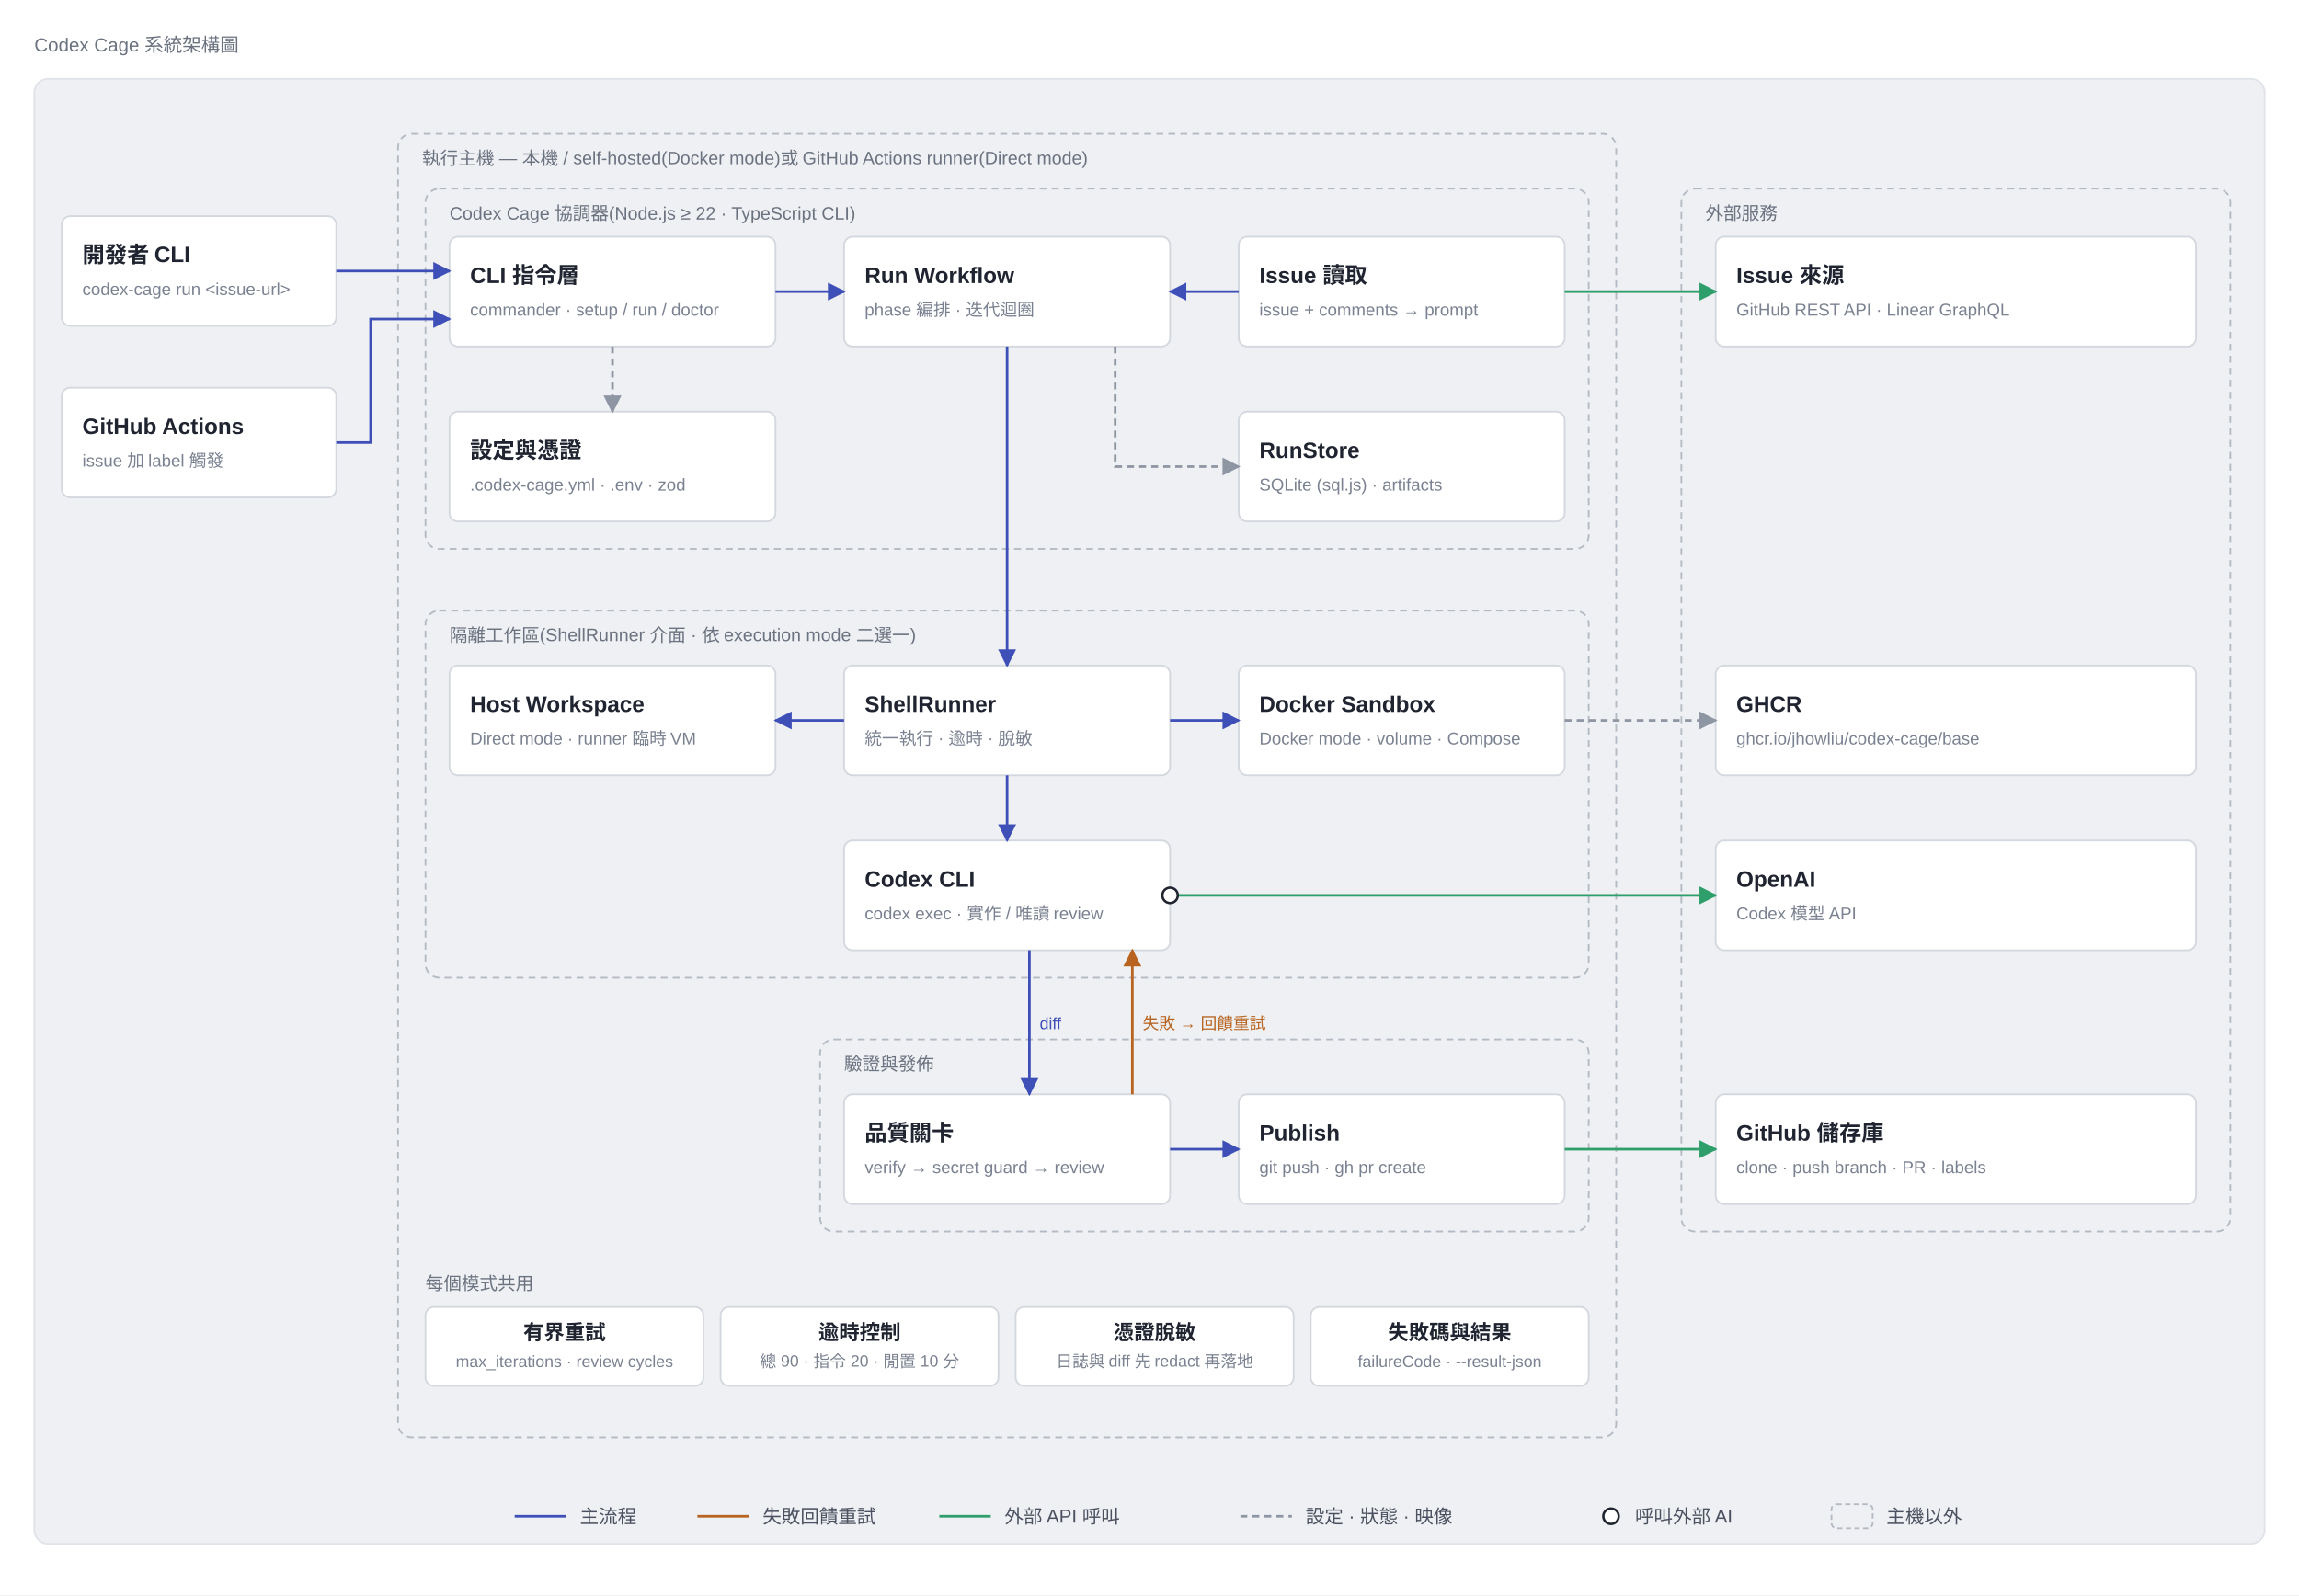
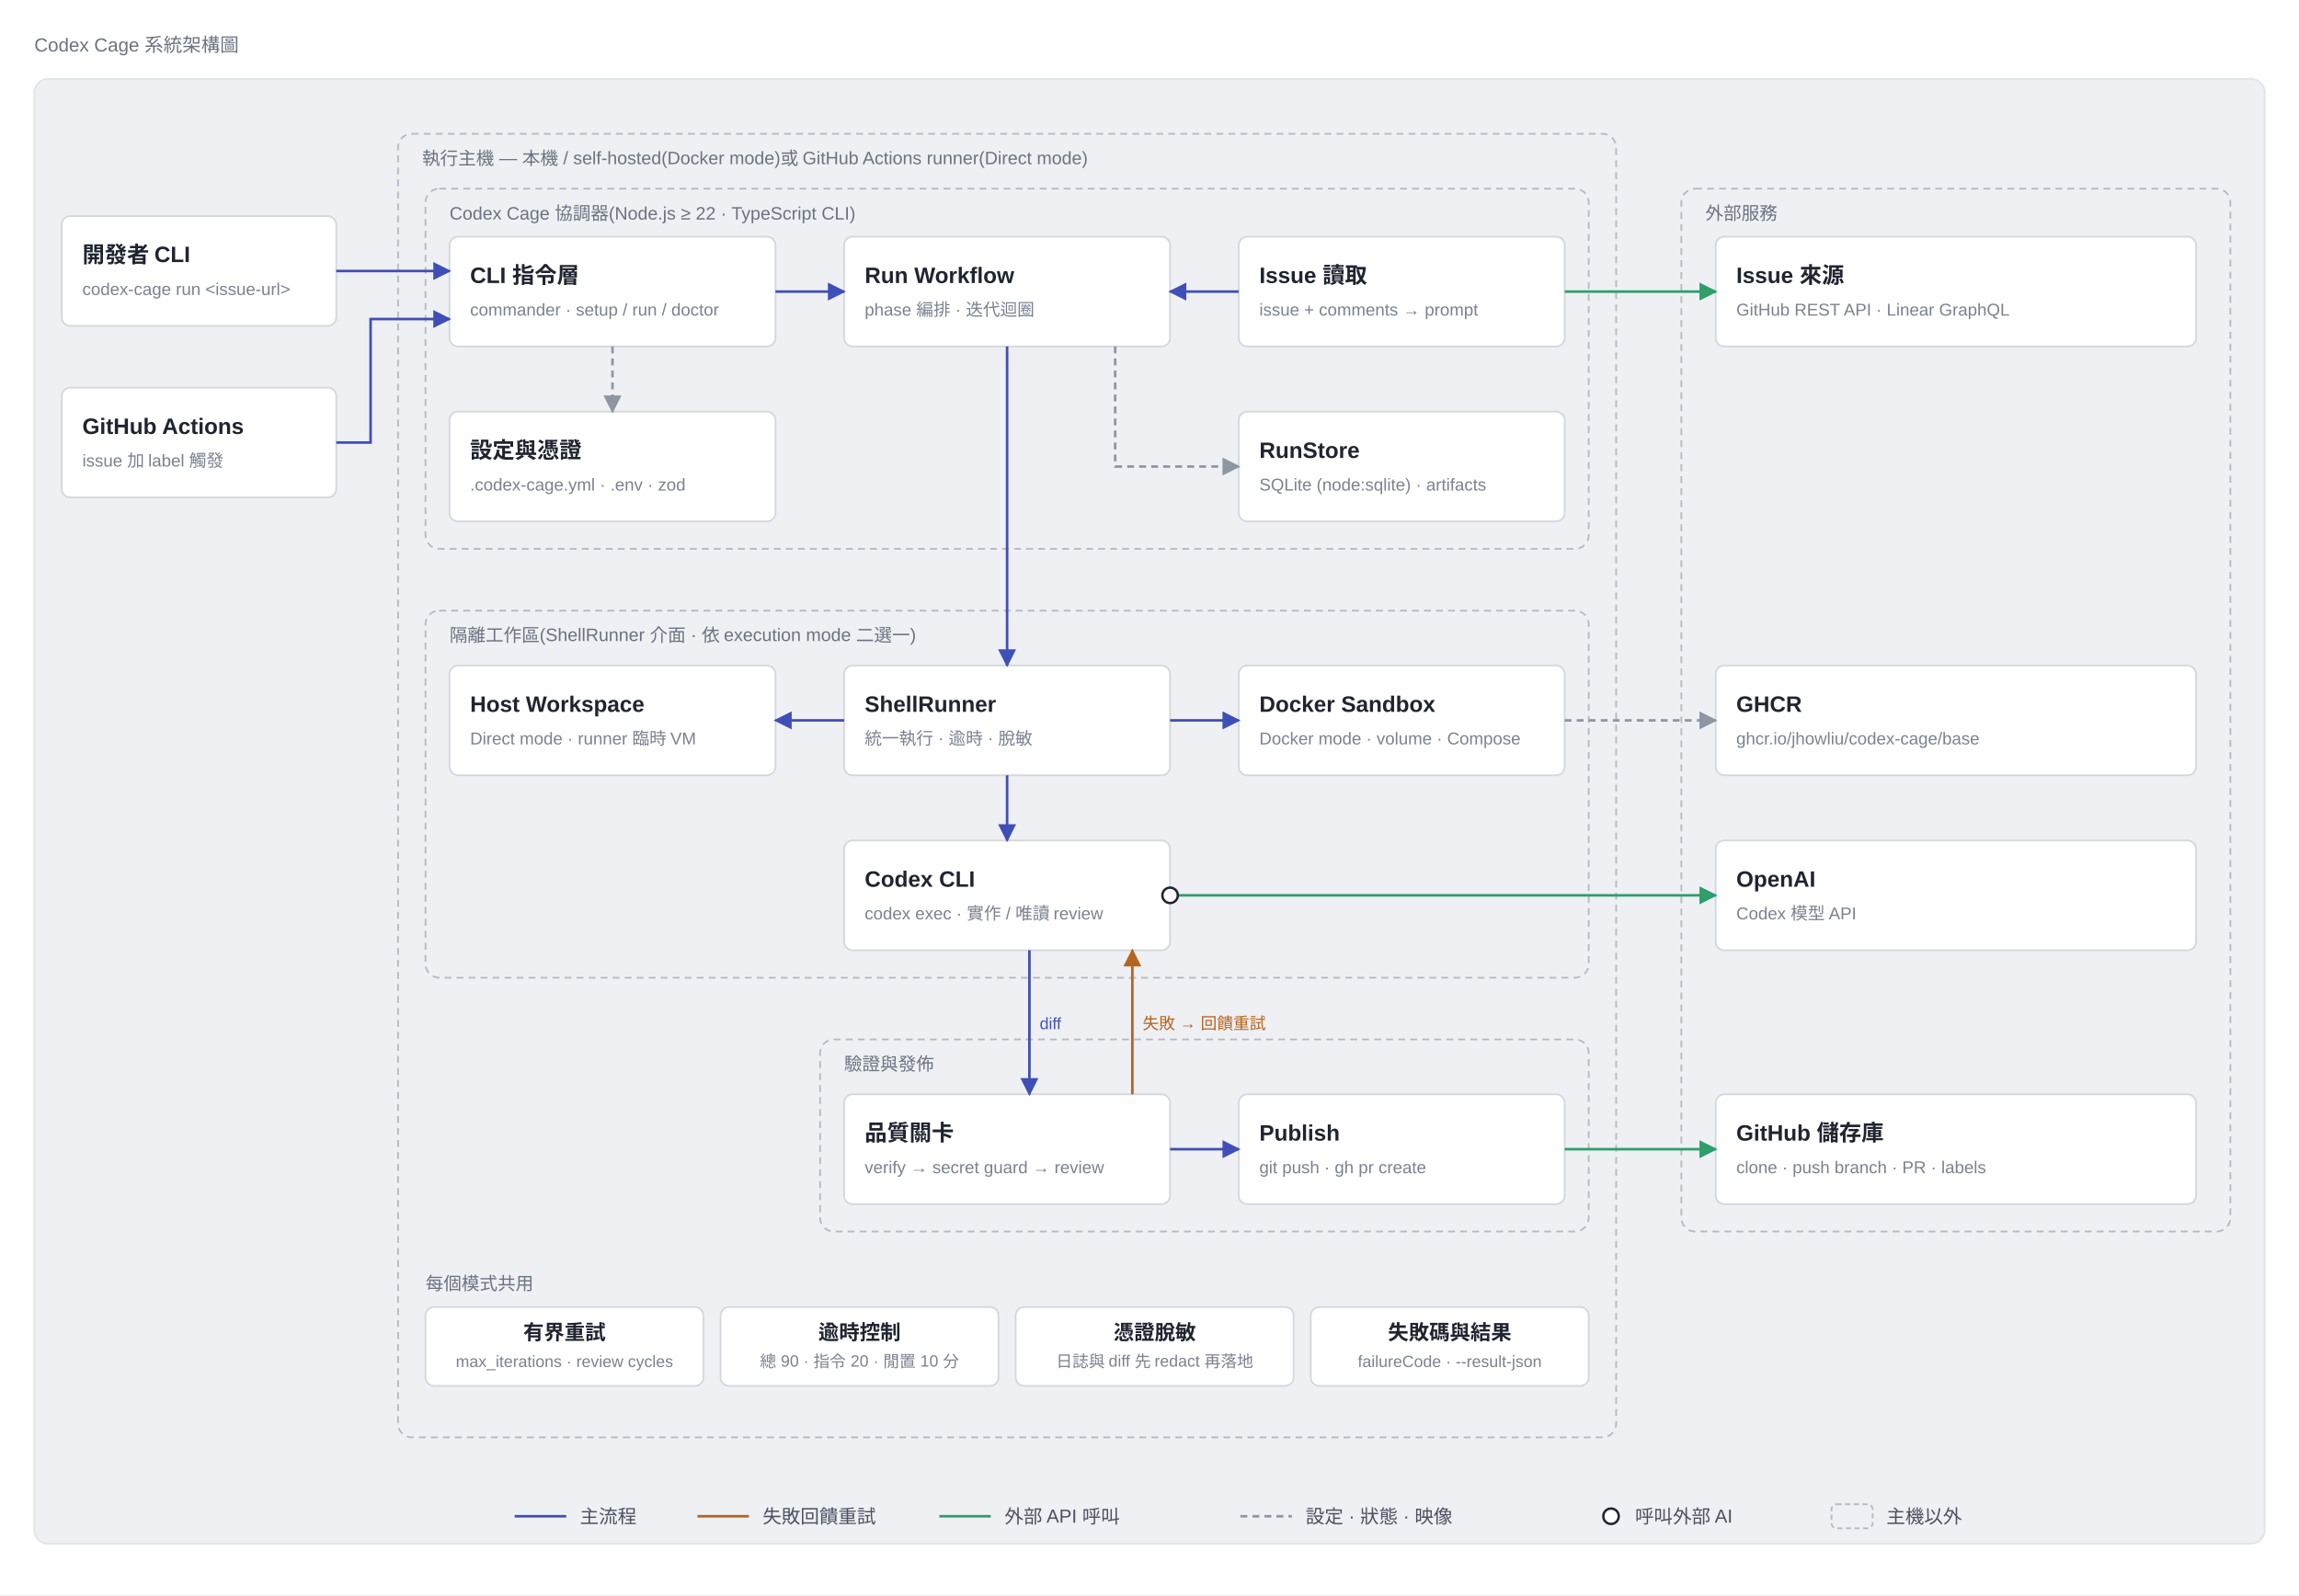
<svg xmlns="http://www.w3.org/2000/svg" viewBox="0 0 1340 930" width="1340" height="930">
  <defs>
    <style>
text{font-family:"PingFang TC","Noto Sans TC","Microsoft JhengHei","Helvetica Neue",Arial,sans-serif}
.bt{font-size:13px;font-weight:700;fill:#1F2430}
.bs{font-size:10px;fill:#7A8190}
.zl{font-size:10.5px;fill:#6B7280}
.al{font-size:9.5px}
.hd{font-size:11px;fill:#6B7280}
.lg{font-size:11px;fill:#4B5160}
</style>
    <marker id="mb" viewBox="0 0 10 10" refX="9" refY="5" markerWidth="7" markerHeight="7" orient="auto">
      <path d="M0,0 L10,5 L0,10 z" fill="#3F4FB8" />
    </marker>
    <marker id="mg" viewBox="0 0 10 10" refX="9" refY="5" markerWidth="7" markerHeight="7" orient="auto">
      <path d="M0,0 L10,5 L0,10 z" fill="#2E9E6B" />
    </marker>
    <marker id="mo" viewBox="0 0 10 10" refX="9" refY="5" markerWidth="7" markerHeight="7" orient="auto">
      <path d="M0,0 L10,5 L0,10 z" fill="#B8631F" />
    </marker>
    <marker id="my" viewBox="0 0 10 10" refX="9" refY="5" markerWidth="7" markerHeight="7" orient="auto">
      <path d="M0,0 L10,5 L0,10 z" fill="#8F96A3" />
    </marker>
  </defs>
  <rect width="1340" height="930" fill="#fff" />
  <text x="20" y="30" class="hd">Codex Cage 系統架構圖</text>
  <rect x="20" y="46" width="1300" height="854" rx="8" fill="#EEF0F3" stroke="#E0E3E8" />
  <rect x="232" y="78" width="710" height="760" rx="8" fill="none" stroke="#B4BAC4" stroke-width="1" stroke-dasharray="4 3" />
  <text x="246" y="96" class="zl">執行主機 — 本機 / self-hosted(Docker mode)或 GitHub Actions runner(Direct mode)</text>
  <rect x="248" y="110" width="678" height="210" rx="8" fill="none" stroke="#B4BAC4" stroke-width="1" stroke-dasharray="4 3" />
  <text x="262" y="128" class="zl">Codex Cage 協調器(Node.js ≥ 22 · TypeScript CLI)</text>
  <rect x="248" y="356" width="678" height="214" rx="8" fill="none" stroke="#B4BAC4" stroke-width="1" stroke-dasharray="4 3" />
  <text x="262" y="374" class="zl">隔離工作區(ShellRunner 介面 · 依 execution mode 二選一)</text>
  <rect x="478" y="606" width="448" height="112" rx="8" fill="none" stroke="#B4BAC4" stroke-width="1" stroke-dasharray="4 3" />
  <text x="492" y="624" class="zl">驗證與發佈</text>
  <rect x="980" y="110" width="320" height="608" rx="8" fill="none" stroke="#B4BAC4" stroke-width="1" stroke-dasharray="4 3" />
  <text x="994" y="128" class="zl">外部服務</text>
  <rect x="36" y="126" width="160" height="64" rx="5" fill="#fff" stroke="#D3D7DE" stroke-width="1" />
  <text x="48" y="153" class="bt">開發者 CLI</text>
  <text x="48" y="172" class="bs">codex-cage run &lt;issue-url&gt;</text>
  <rect x="36" y="226" width="160" height="64" rx="5" fill="#fff" stroke="#D3D7DE" stroke-width="1" />
  <text x="48" y="253" class="bt">GitHub Actions</text>
  <text x="48" y="272" class="bs">issue 加 label 觸發</text>
  <rect x="262" y="138" width="190" height="64" rx="5" fill="#fff" stroke="#D3D7DE" stroke-width="1" />
  <text x="274" y="165" class="bt">CLI 指令層</text>
  <text x="274" y="184" class="bs">commander · setup / run / doctor</text>
  <rect x="492" y="138" width="190" height="64" rx="5" fill="#fff" stroke="#D3D7DE" stroke-width="1" />
  <text x="504" y="165" class="bt">Run Workflow</text>
  <text x="504" y="184" class="bs">phase 編排 · 迭代迴圈</text>
  <rect x="722" y="138" width="190" height="64" rx="5" fill="#fff" stroke="#D3D7DE" stroke-width="1" />
  <text x="734" y="165" class="bt">Issue 讀取</text>
  <text x="734" y="184" class="bs">issue + comments → prompt</text>
  <rect x="262" y="240" width="190" height="64" rx="5" fill="#fff" stroke="#D3D7DE" stroke-width="1" />
  <text x="274" y="267" class="bt">設定與憑證</text>
  <text x="274" y="286" class="bs">.codex-cage.yml · .env · zod</text>
  <rect x="722" y="240" width="190" height="64" rx="5" fill="#fff" stroke="#D3D7DE" stroke-width="1" />
  <text x="734" y="267" class="bt">RunStore</text>
-   <text x="734" y="286" class="bs">SQLite (sql.js) · artifacts</text>
+   <text x="734" y="286" class="bs">SQLite (node:sqlite) · artifacts</text>
  <rect x="262" y="388" width="190" height="64" rx="5" fill="#fff" stroke="#D3D7DE" stroke-width="1" />
  <text x="274" y="415" class="bt">Host Workspace</text>
  <text x="274" y="434" class="bs">Direct mode · runner 臨時 VM</text>
  <rect x="492" y="388" width="190" height="64" rx="5" fill="#fff" stroke="#D3D7DE" stroke-width="1" />
  <text x="504" y="415" class="bt">ShellRunner</text>
  <text x="504" y="434" class="bs">統一執行 · 逾時 · 脫敏</text>
  <rect x="722" y="388" width="190" height="64" rx="5" fill="#fff" stroke="#D3D7DE" stroke-width="1" />
  <text x="734" y="415" class="bt">Docker Sandbox</text>
  <text x="734" y="434" class="bs">Docker mode · volume · Compose</text>
  <rect x="492" y="490" width="190" height="64" rx="5" fill="#fff" stroke="#D3D7DE" stroke-width="1" />
  <text x="504" y="517" class="bt">Codex CLI</text>
  <text x="504" y="536" class="bs">codex exec · 實作 / 唯讀 review</text>
  <rect x="492" y="638" width="190" height="64" rx="5" fill="#fff" stroke="#D3D7DE" stroke-width="1" />
  <text x="504" y="665" class="bt">品質關卡</text>
  <text x="504" y="684" class="bs">verify → secret guard → review</text>
  <rect x="722" y="638" width="190" height="64" rx="5" fill="#fff" stroke="#D3D7DE" stroke-width="1" />
  <text x="734" y="665" class="bt">Publish</text>
  <text x="734" y="684" class="bs">git push · gh pr create</text>
  <rect x="1000" y="138" width="280" height="64" rx="5" fill="#fff" stroke="#D3D7DE" stroke-width="1" />
  <text x="1012" y="165" class="bt">Issue 來源</text>
  <text x="1012" y="184" class="bs">GitHub REST API · Linear GraphQL</text>
  <rect x="1000" y="388" width="280" height="64" rx="5" fill="#fff" stroke="#D3D7DE" stroke-width="1" />
  <text x="1012" y="415" class="bt">GHCR</text>
  <text x="1012" y="434" class="bs">ghcr.io/jhowliu/codex-cage/base</text>
  <rect x="1000" y="490" width="280" height="64" rx="5" fill="#fff" stroke="#D3D7DE" stroke-width="1" />
  <text x="1012" y="517" class="bt">OpenAI</text>
  <text x="1012" y="536" class="bs">Codex 模型 API</text>
  <rect x="1000" y="638" width="280" height="64" rx="5" fill="#fff" stroke="#D3D7DE" stroke-width="1" />
  <text x="1012" y="665" class="bt">GitHub 儲存庫</text>
  <text x="1012" y="684" class="bs">clone · push branch · PR · labels</text>
  <path d="M196,158 H262" fill="none" stroke="#3F4FB8" stroke-width="1.5" marker-end="url(#mb)" />
  <path d="M196,258 H216 V186 H262" fill="none" stroke="#3F4FB8" stroke-width="1.5" marker-end="url(#mb)" />
  <path d="M452,170 H492" fill="none" stroke="#3F4FB8" stroke-width="1.5" marker-end="url(#mb)" />
  <path d="M722,170 H682" fill="none" stroke="#3F4FB8" stroke-width="1.5" marker-end="url(#mb)" />
  <path d="M587,202 V388" fill="none" stroke="#3F4FB8" stroke-width="1.5" marker-end="url(#mb)" />
  <path d="M492,420 H452" fill="none" stroke="#3F4FB8" stroke-width="1.5" marker-end="url(#mb)" />
  <path d="M682,420 H722" fill="none" stroke="#3F4FB8" stroke-width="1.5" marker-end="url(#mb)" />
  <path d="M587,452 V490" fill="none" stroke="#3F4FB8" stroke-width="1.5" marker-end="url(#mb)" />
  <path d="M600,554 V638" fill="none" stroke="#3F4FB8" stroke-width="1.5" marker-end="url(#mb)" />
  <path d="M682,670 H722" fill="none" stroke="#3F4FB8" stroke-width="1.5" marker-end="url(#mb)" />
  <path d="M660,638 V554" fill="none" stroke="#B8631F" stroke-width="1.5" marker-end="url(#mo)" />
  <path d="M912,170 H1000" fill="none" stroke="#2E9E6B" stroke-width="1.5" marker-end="url(#mg)" />
  <path d="M912,670 H1000" fill="none" stroke="#2E9E6B" stroke-width="1.5" marker-end="url(#mg)" />
  <path d="M687,522 H1000" fill="none" stroke="#2E9E6B" stroke-width="1.5" marker-end="url(#mg)" />
  <circle cx="682" cy="522" r="4.5" fill="#fff" stroke="#1F2430" stroke-width="1.4" />
  <path d="M357,202 V240" fill="none" stroke="#8F96A3" stroke-width="1.5" stroke-dasharray="4 3" marker-end="url(#my)" />
  <path d="M650,202 V272 H722" fill="none" stroke="#8F96A3" stroke-width="1.5" stroke-dasharray="4 3" marker-end="url(#my)" />
  <path d="M912,420 H1000" fill="none" stroke="#8F96A3" stroke-width="1.5" stroke-dasharray="4 3" marker-end="url(#my)" />
  <text x="606" y="600" class="al" fill="#3F4FB8" text-anchor="start">diff</text>
  <text x="666" y="600" class="al" fill="#B8631F" text-anchor="start">失敗 → 回饋重試</text>
  <text x="248" y="752" class="zl">每個模式共用</text>
  <rect x="248" y="762" width="162" height="46" rx="5" fill="#fff" stroke="#D3D7DE" />
  <text x="329.0" y="781" class="bt" text-anchor="middle" style="font-size:12px">有界重試</text>
  <text x="329.0" y="797" class="bs" text-anchor="middle" style="font-size:9.5px">max_iterations · review cycles</text>
  <rect x="420" y="762" width="162" height="46" rx="5" fill="#fff" stroke="#D3D7DE" />
  <text x="501.0" y="781" class="bt" text-anchor="middle" style="font-size:12px">逾時控制</text>
  <text x="501.0" y="797" class="bs" text-anchor="middle" style="font-size:9.5px">總 90 · 指令 20 · 閒置 10 分</text>
  <rect x="592" y="762" width="162" height="46" rx="5" fill="#fff" stroke="#D3D7DE" />
  <text x="673.0" y="781" class="bt" text-anchor="middle" style="font-size:12px">憑證脫敏</text>
  <text x="673.0" y="797" class="bs" text-anchor="middle" style="font-size:9.5px">日誌與 diff 先 redact 再落地</text>
  <rect x="764" y="762" width="162" height="46" rx="5" fill="#fff" stroke="#D3D7DE" />
  <text x="845.0" y="781" class="bt" text-anchor="middle" style="font-size:12px">失敗碼與結果</text>
  <text x="845.0" y="797" class="bs" text-anchor="middle" style="font-size:9.5px">failureCode · --result-json</text>
  <line x1="300" y1="884" x2="330" y2="884" stroke="#3F4FB8" stroke-width="1.5" />
  <text x="338" y="888" class="lg">主流程</text>
  <line x1="406.5" y1="884" x2="436.5" y2="884" stroke="#B8631F" stroke-width="1.5" />
  <text x="444.5" y="888" class="lg">失敗回饋重試</text>
  <line x1="547.5" y1="884" x2="577.5" y2="884" stroke="#2E9E6B" stroke-width="1.5" />
  <text x="585.5" y="888" class="lg">外部 API 呼叫</text>
  <line x1="723.0" y1="884" x2="753.0" y2="884" stroke="#8F96A3" stroke-width="1.5" stroke-dasharray="4 3" />
  <text x="761.0" y="888" class="lg">設定 · 狀態 · 映像</text>
  <circle cx="939.0" cy="884" r="4.5" fill="#fff" stroke="#1F2430" stroke-width="1.4" />
  <text x="953.0" y="888" class="lg">呼叫外部 AI</text>
  <rect x="1067.5" y="877" width="24" height="14" rx="3" fill="none" stroke="#B4BAC4" stroke-dasharray="3 2" />
  <text x="1099.5" y="888" class="lg">主機以外</text>
</svg>
